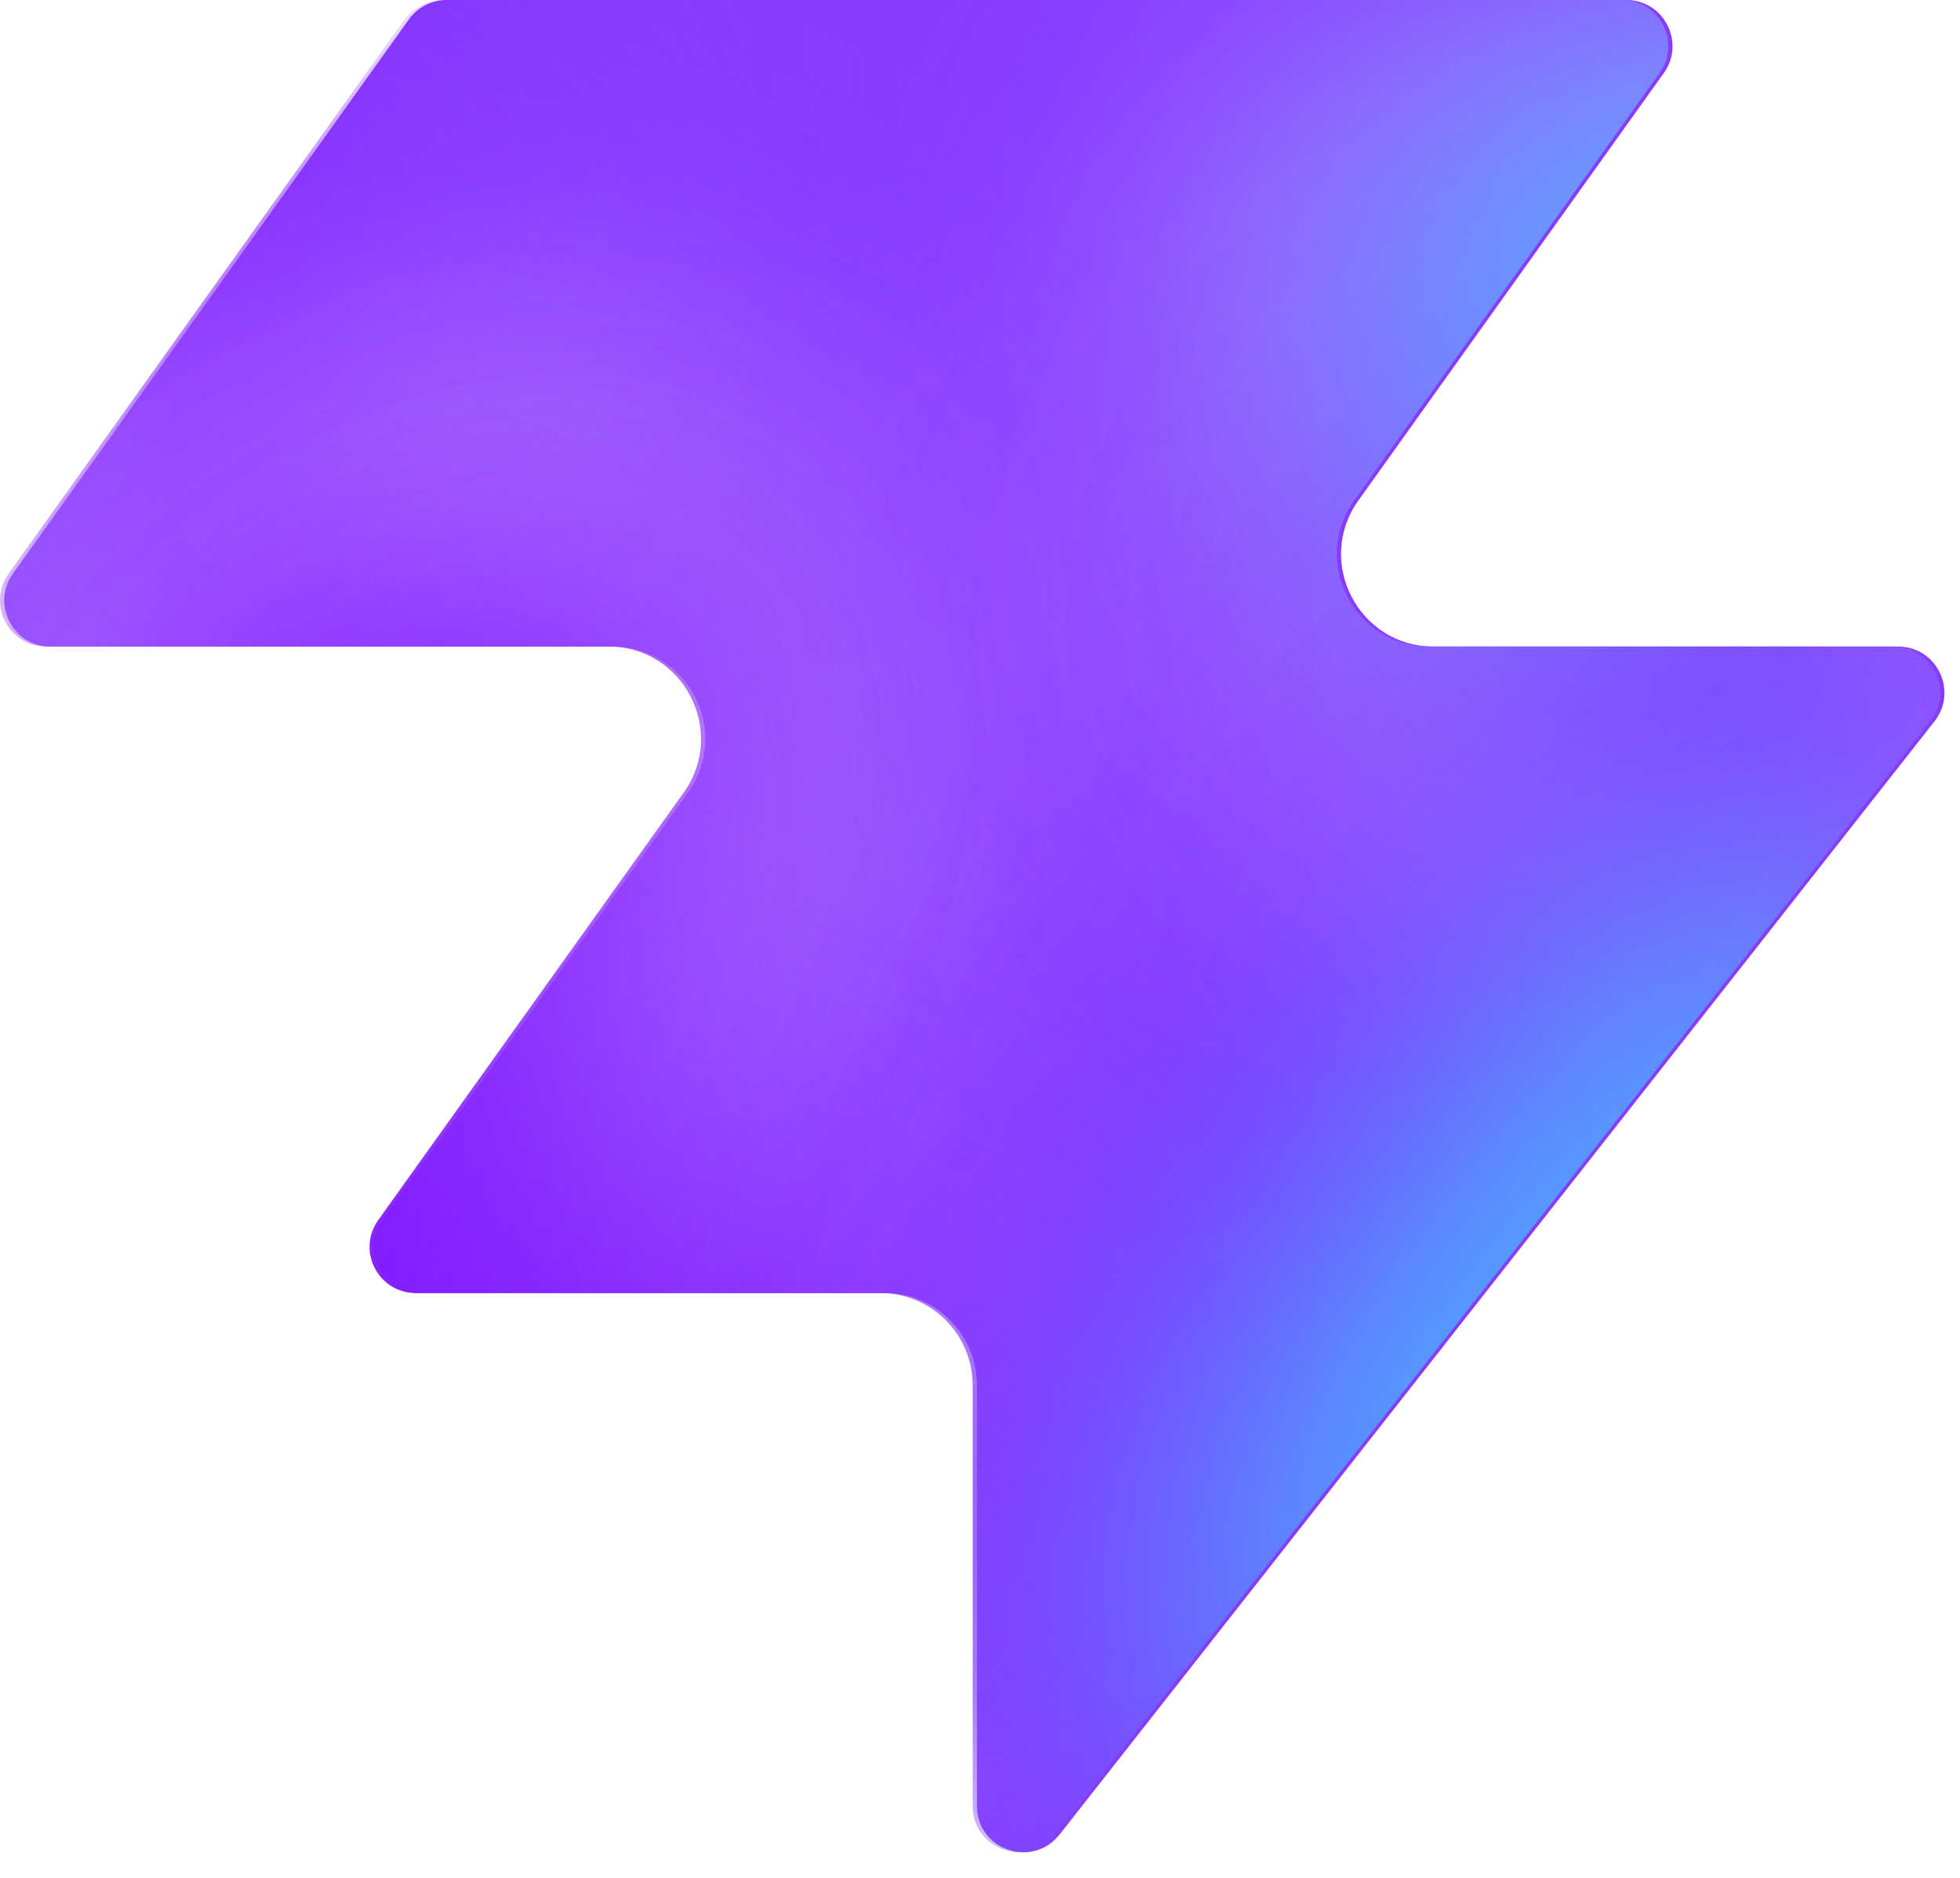
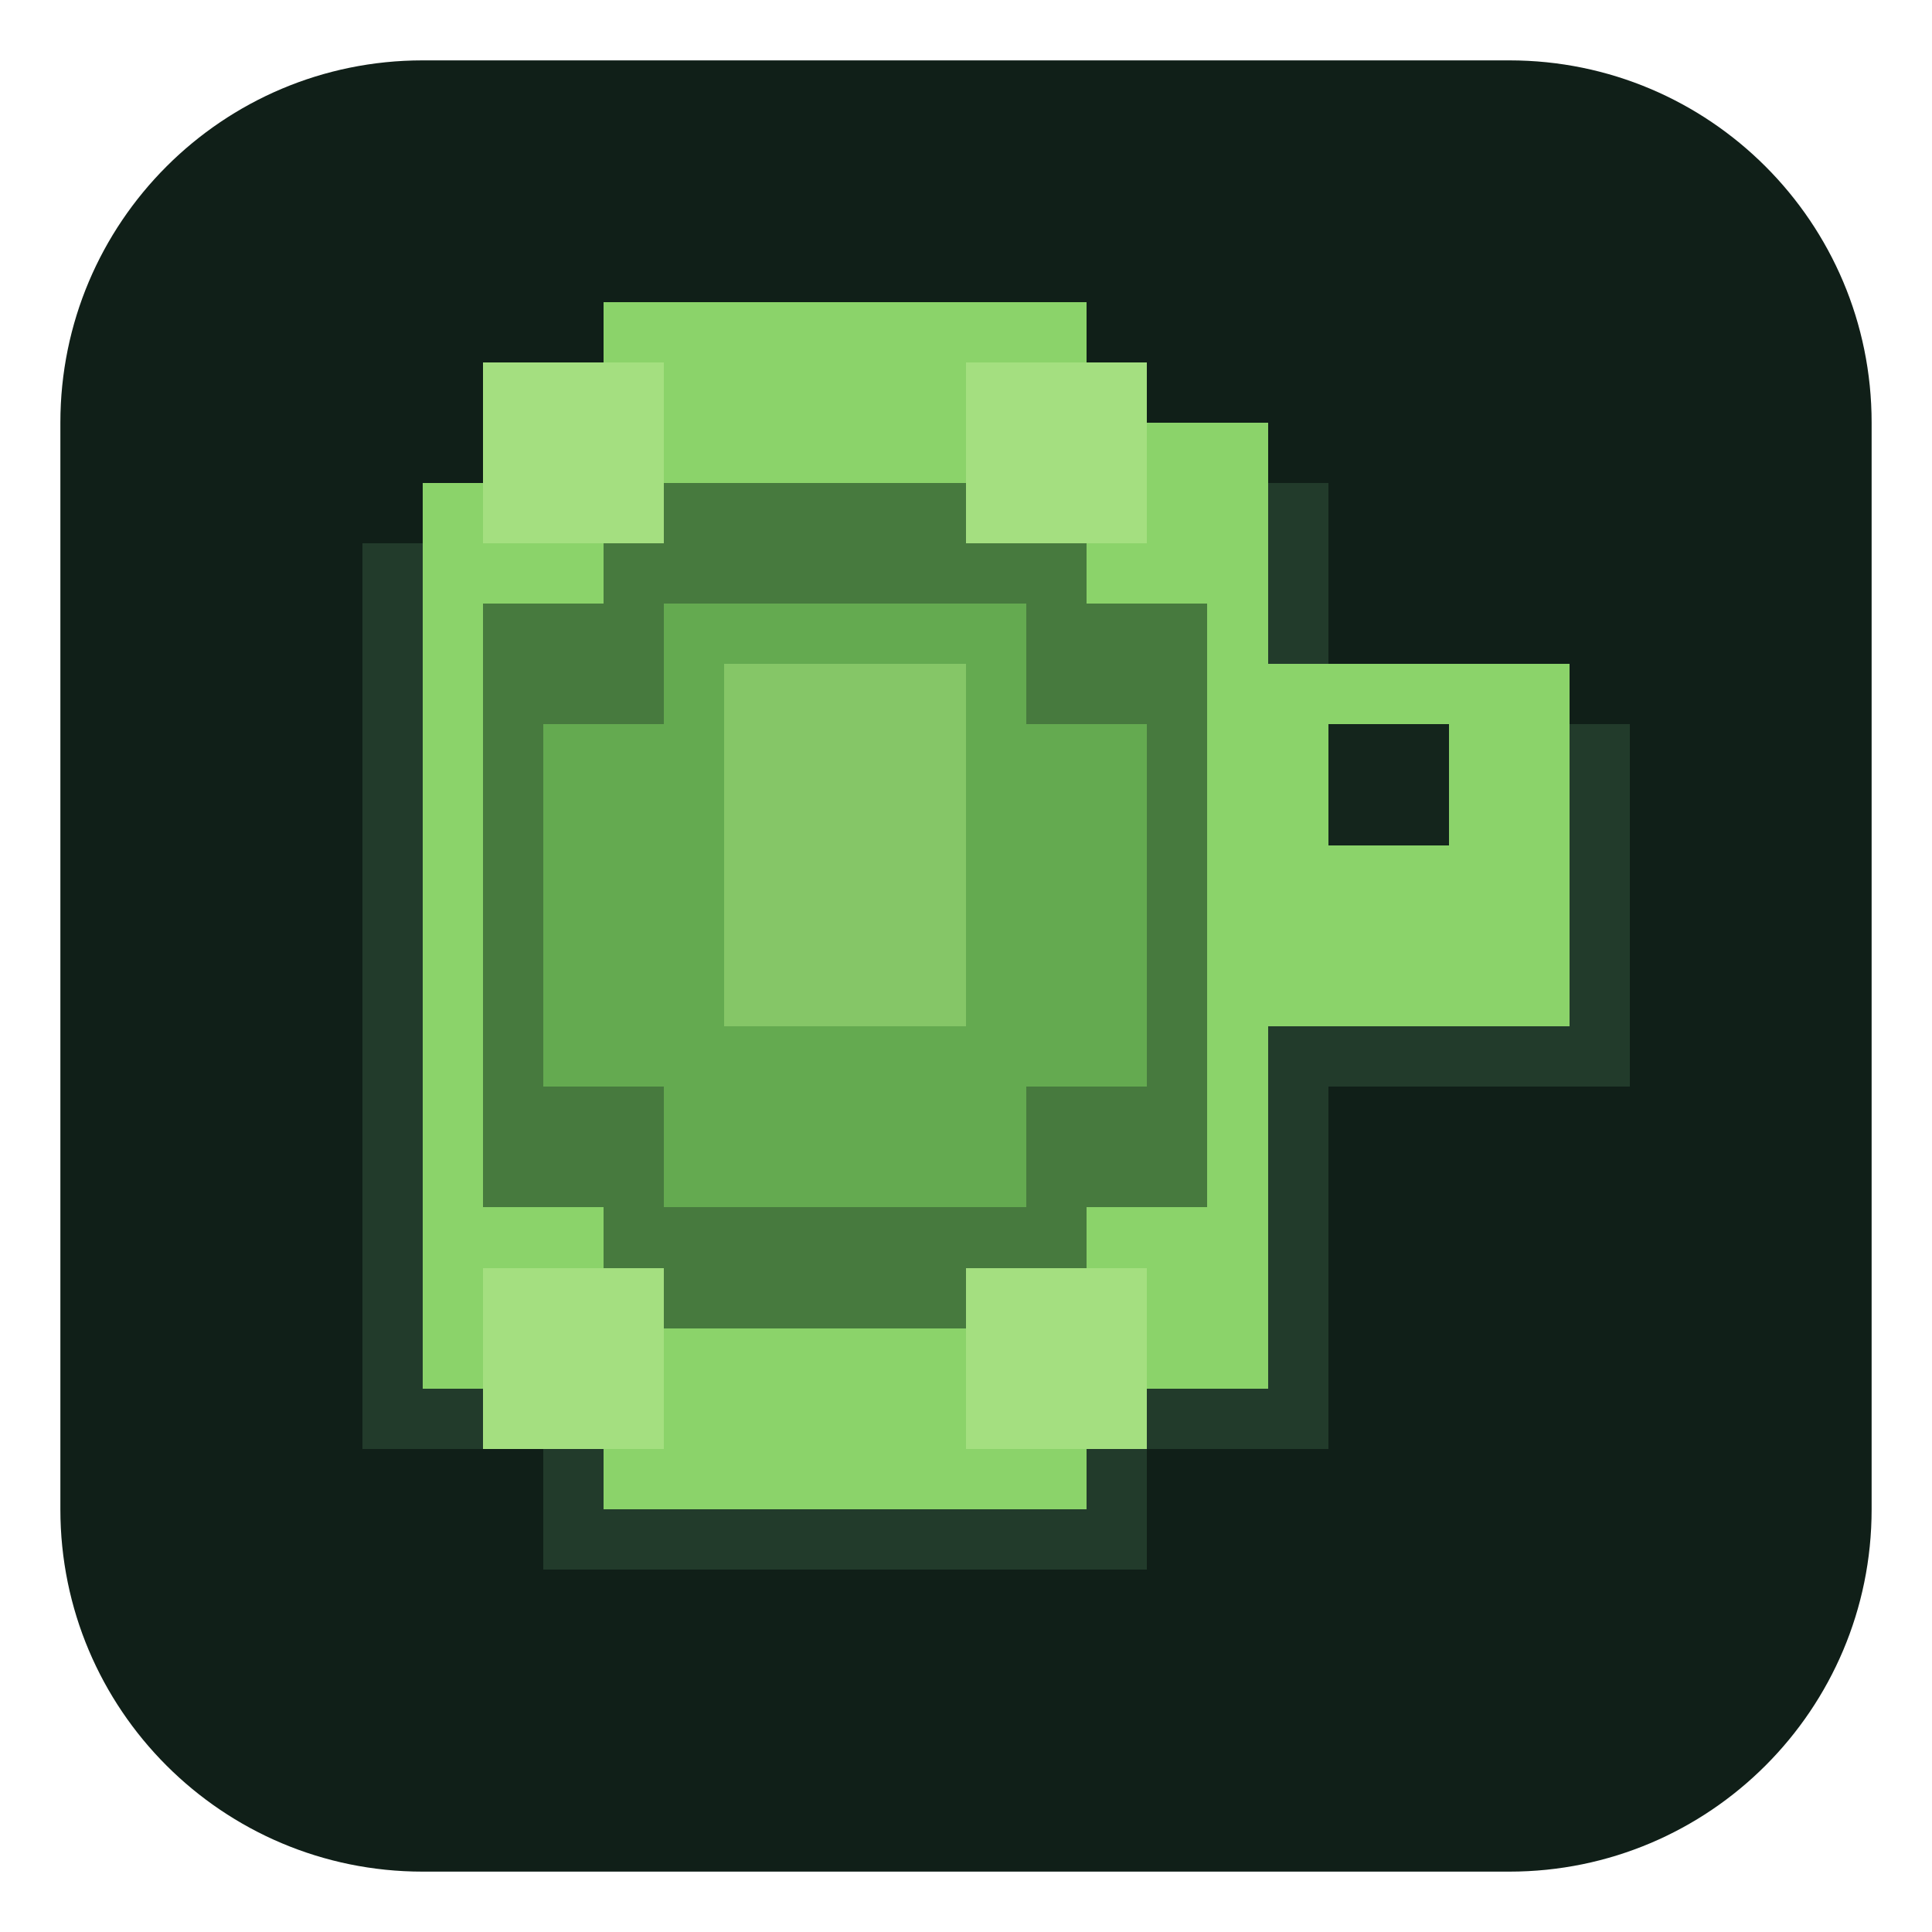
- <svg xmlns="http://www.w3.org/2000/svg" width="48" height="46" fill="none" viewBox="0 0 48 46">
-   <path fill="#863bff" d="M25.946 44.938c-.664.845-2.021.375-2.021-.698V33.937a2.26 2.26 0 0 0-2.262-2.262H10.287c-.92 0-1.456-1.04-.92-1.788l7.48-10.471c1.07-1.497 0-3.578-1.842-3.578H1.237c-.92 0-1.456-1.04-.92-1.788L10.013.474c.214-.297.556-.474.92-.474h28.894c.92 0 1.456 1.04.92 1.788l-7.48 10.471c-1.07 1.498 0 3.579 1.842 3.579h11.377c.943 0 1.473 1.088.89 1.83L25.947 44.94z" style="fill:#863bff;fill:color(display-p3 .525 .23 1);fill-opacity:1" />
-   <mask id="a" width="48" height="46" x="0" y="0" maskUnits="userSpaceOnUse" style="mask-type:alpha">
-     <path fill="#000" d="M25.842 44.938c-.664.844-2.021.375-2.021-.698V33.937a2.26 2.26 0 0 0-2.262-2.262H10.183c-.92 0-1.456-1.04-.92-1.788l7.48-10.471c1.07-1.498 0-3.579-1.842-3.579H1.133c-.92 0-1.456-1.04-.92-1.787L9.91.473c.214-.297.556-.474.92-.474h28.894c.92 0 1.456 1.04.92 1.788l-7.48 10.471c-1.07 1.498 0 3.578 1.842 3.578h11.377c.943 0 1.473 1.088.89 1.832L25.843 44.94z" style="fill:#000;fill-opacity:1" />
-   </mask>
-   <g mask="url(#a)">
-     <g filter="url(#b)">
-       <ellipse cx="5.508" cy="14.704" fill="#ede6ff" rx="5.508" ry="14.704" style="fill:#ede6ff;fill:color(display-p3 .927 .903 1);fill-opacity:1" transform="matrix(.00324 1 1 -.00324 -4.47 31.516)" />
-     </g>
-     <g filter="url(#c)">
-       <ellipse cx="10.399" cy="29.851" fill="#ede6ff" rx="10.399" ry="29.851" style="fill:#ede6ff;fill:color(display-p3 .927 .903 1);fill-opacity:1" transform="matrix(.00324 1 1 -.00324 -39.328 7.883)" />
-     </g>
-     <g filter="url(#d)">
-       <ellipse cx="5.508" cy="30.487" fill="#7e14ff" rx="5.508" ry="30.487" style="fill:#7e14ff;fill:color(display-p3 .492 .077 1);fill-opacity:1" transform="rotate(89.814 -25.913 -14.639)scale(1 -1)" />
-     </g>
-     <g filter="url(#e)">
-       <ellipse cx="5.508" cy="30.599" fill="#7e14ff" rx="5.508" ry="30.599" style="fill:#7e14ff;fill:color(display-p3 .492 .077 1);fill-opacity:1" transform="rotate(89.814 -32.644 -3.334)scale(1 -1)" />
-     </g>
-     <g filter="url(#f)">
-       <ellipse cx="5.508" cy="30.599" fill="#7e14ff" rx="5.508" ry="30.599" style="fill:#7e14ff;fill:color(display-p3 .492 .077 1);fill-opacity:1" transform="matrix(.00324 1 1 -.00324 -34.34 30.47)" />
-     </g>
-     <g filter="url(#g)">
-       <ellipse cx="14.072" cy="22.078" fill="#ede6ff" rx="14.072" ry="22.078" style="fill:#ede6ff;fill:color(display-p3 .927 .903 1);fill-opacity:1" transform="rotate(93.35 24.506 48.493)scale(-1 1)" />
-     </g>
-     <g filter="url(#h)">
-       <ellipse cx="3.47" cy="21.501" fill="#7e14ff" rx="3.47" ry="21.501" style="fill:#7e14ff;fill:color(display-p3 .492 .077 1);fill-opacity:1" transform="rotate(89.009 28.708 47.59)scale(-1 1)" />
-     </g>
-     <g filter="url(#i)">
-       <ellipse cx="3.47" cy="21.501" fill="#7e14ff" rx="3.47" ry="21.501" style="fill:#7e14ff;fill:color(display-p3 .492 .077 1);fill-opacity:1" transform="rotate(89.009 28.708 47.59)scale(-1 1)" />
-     </g>
-     <g filter="url(#j)">
-       <ellipse cx=".387" cy="8.972" fill="#7e14ff" rx="4.407" ry="29.108" style="fill:#7e14ff;fill:color(display-p3 .492 .077 1);fill-opacity:1" transform="rotate(39.51 .387 8.972)" />
-     </g>
-     <g filter="url(#k)">
-       <ellipse cx="47.523" cy="-6.092" fill="#7e14ff" rx="4.407" ry="29.108" style="fill:#7e14ff;fill:color(display-p3 .492 .077 1);fill-opacity:1" transform="rotate(37.892 47.523 -6.092)" />
-     </g>
-     <g filter="url(#l)">
-       <ellipse cx="41.412" cy="6.333" fill="#47bfff" rx="5.971" ry="9.665" style="fill:#47bfff;fill:color(display-p3 .28 .748 1);fill-opacity:1" transform="rotate(37.892 41.412 6.333)" />
-     </g>
-     <g filter="url(#m)">
-       <ellipse cx="-1.879" cy="38.332" fill="#7e14ff" rx="4.407" ry="29.108" style="fill:#7e14ff;fill:color(display-p3 .492 .077 1);fill-opacity:1" transform="rotate(37.892 -1.88 38.332)" />
-     </g>
-     <g filter="url(#n)">
-       <ellipse cx="-1.879" cy="38.332" fill="#7e14ff" rx="4.407" ry="29.108" style="fill:#7e14ff;fill:color(display-p3 .492 .077 1);fill-opacity:1" transform="rotate(37.892 -1.88 38.332)" />
-     </g>
-     <g filter="url(#o)">
-       <ellipse cx="35.651" cy="29.907" fill="#7e14ff" rx="4.407" ry="29.108" style="fill:#7e14ff;fill:color(display-p3 .492 .077 1);fill-opacity:1" transform="rotate(37.892 35.651 29.907)" />
-     </g>
-     <g filter="url(#p)">
-       <ellipse cx="38.418" cy="32.4" fill="#47bfff" rx="5.971" ry="15.297" style="fill:#47bfff;fill:color(display-p3 .28 .748 1);fill-opacity:1" transform="rotate(37.892 38.418 32.4)" />
-     </g>
+ <svg xmlns="http://www.w3.org/2000/svg" width="1024" height="1024" viewBox="0 0 128 128">
+   <rect x="4" y="4" width="120" height="120" rx="24" fill="#101f18" />
+   <g shape-rendering="crispEdges">
+     <path d="M36 24h40v8h12v16h20v24H88v24H76v8H36v-8H24V36h12z" fill="#223b2b" />
+     <path d="M40 20h32v8h12v16h20v24H84v24H72v8H40v-8H28V32h12z" fill="#8bd36a" />
+     <path d="M40 32h32v8h8v40h-8v8H40v-8h-8V40h8z" fill="#477a3e" />
+     <path d="M44 40h24v8h8v24h-8v8H44v-8h-8V48h8z" fill="#64aa50" />
+     <path d="M48 44h16v24H48z" fill="#85c667" />
+     <path d="M88 48h8v8h-8z" fill="#14251c" />
+     <path d="M32 24h12v12H32zm0 60h12v12H32zm32-60h12v12H64zm0 60h12v12H64z" fill="#a4df80" />
  </g>
-   <defs>
-     <filter id="b" width="60.045" height="41.654" x="-19.77" y="16.149" color-interpolation-filters="sRGB" filterUnits="userSpaceOnUse">
-       <feFlood flood-opacity="0" result="BackgroundImageFix" />
-       <feBlend in="SourceGraphic" in2="BackgroundImageFix" result="shape" />
-       <feGaussianBlur result="effect1_foregroundBlur_2002_17158" stdDeviation="7.659" />
-     </filter>
-     <filter id="c" width="90.34" height="51.437" x="-54.613" y="-7.533" color-interpolation-filters="sRGB" filterUnits="userSpaceOnUse">
-       <feFlood flood-opacity="0" result="BackgroundImageFix" />
-       <feBlend in="SourceGraphic" in2="BackgroundImageFix" result="shape" />
-       <feGaussianBlur result="effect1_foregroundBlur_2002_17158" stdDeviation="7.659" />
-     </filter>
-     <filter id="d" width="79.355" height="29.4" x="-49.64" y="2.03" color-interpolation-filters="sRGB" filterUnits="userSpaceOnUse">
-       <feFlood flood-opacity="0" result="BackgroundImageFix" />
-       <feBlend in="SourceGraphic" in2="BackgroundImageFix" result="shape" />
-       <feGaussianBlur result="effect1_foregroundBlur_2002_17158" stdDeviation="4.596" />
-     </filter>
-     <filter id="e" width="79.579" height="29.4" x="-45.045" y="20.029" color-interpolation-filters="sRGB" filterUnits="userSpaceOnUse">
-       <feFlood flood-opacity="0" result="BackgroundImageFix" />
-       <feBlend in="SourceGraphic" in2="BackgroundImageFix" result="shape" />
-       <feGaussianBlur result="effect1_foregroundBlur_2002_17158" stdDeviation="4.596" />
-     </filter>
-     <filter id="f" width="79.579" height="29.4" x="-43.513" y="21.178" color-interpolation-filters="sRGB" filterUnits="userSpaceOnUse">
-       <feFlood flood-opacity="0" result="BackgroundImageFix" />
-       <feBlend in="SourceGraphic" in2="BackgroundImageFix" result="shape" />
-       <feGaussianBlur result="effect1_foregroundBlur_2002_17158" stdDeviation="4.596" />
-     </filter>
-     <filter id="g" width="74.749" height="58.852" x="15.756" y="-17.901" color-interpolation-filters="sRGB" filterUnits="userSpaceOnUse">
-       <feFlood flood-opacity="0" result="BackgroundImageFix" />
-       <feBlend in="SourceGraphic" in2="BackgroundImageFix" result="shape" />
-       <feGaussianBlur result="effect1_foregroundBlur_2002_17158" stdDeviation="7.659" />
-     </filter>
-     <filter id="h" width="61.377" height="25.362" x="23.548" y="2.284" color-interpolation-filters="sRGB" filterUnits="userSpaceOnUse">
-       <feFlood flood-opacity="0" result="BackgroundImageFix" />
-       <feBlend in="SourceGraphic" in2="BackgroundImageFix" result="shape" />
-       <feGaussianBlur result="effect1_foregroundBlur_2002_17158" stdDeviation="4.596" />
-     </filter>
-     <filter id="i" width="61.377" height="25.362" x="23.548" y="2.284" color-interpolation-filters="sRGB" filterUnits="userSpaceOnUse">
-       <feFlood flood-opacity="0" result="BackgroundImageFix" />
-       <feBlend in="SourceGraphic" in2="BackgroundImageFix" result="shape" />
-       <feGaussianBlur result="effect1_foregroundBlur_2002_17158" stdDeviation="4.596" />
-     </filter>
-     <filter id="j" width="56.045" height="63.649" x="-27.636" y="-22.853" color-interpolation-filters="sRGB" filterUnits="userSpaceOnUse">
-       <feFlood flood-opacity="0" result="BackgroundImageFix" />
-       <feBlend in="SourceGraphic" in2="BackgroundImageFix" result="shape" />
-       <feGaussianBlur result="effect1_foregroundBlur_2002_17158" stdDeviation="4.596" />
-     </filter>
-     <filter id="k" width="54.814" height="64.646" x="20.116" y="-38.415" color-interpolation-filters="sRGB" filterUnits="userSpaceOnUse">
-       <feFlood flood-opacity="0" result="BackgroundImageFix" />
-       <feBlend in="SourceGraphic" in2="BackgroundImageFix" result="shape" />
-       <feGaussianBlur result="effect1_foregroundBlur_2002_17158" stdDeviation="4.596" />
-     </filter>
-     <filter id="l" width="33.541" height="35.313" x="24.641" y="-11.323" color-interpolation-filters="sRGB" filterUnits="userSpaceOnUse">
-       <feFlood flood-opacity="0" result="BackgroundImageFix" />
-       <feBlend in="SourceGraphic" in2="BackgroundImageFix" result="shape" />
-       <feGaussianBlur result="effect1_foregroundBlur_2002_17158" stdDeviation="4.596" />
-     </filter>
-     <filter id="m" width="54.814" height="64.646" x="-29.286" y="6.009" color-interpolation-filters="sRGB" filterUnits="userSpaceOnUse">
-       <feFlood flood-opacity="0" result="BackgroundImageFix" />
-       <feBlend in="SourceGraphic" in2="BackgroundImageFix" result="shape" />
-       <feGaussianBlur result="effect1_foregroundBlur_2002_17158" stdDeviation="4.596" />
-     </filter>
-     <filter id="n" width="54.814" height="64.646" x="-29.286" y="6.009" color-interpolation-filters="sRGB" filterUnits="userSpaceOnUse">
-       <feFlood flood-opacity="0" result="BackgroundImageFix" />
-       <feBlend in="SourceGraphic" in2="BackgroundImageFix" result="shape" />
-       <feGaussianBlur result="effect1_foregroundBlur_2002_17158" stdDeviation="4.596" />
-     </filter>
-     <filter id="o" width="54.814" height="64.646" x="8.244" y="-2.416" color-interpolation-filters="sRGB" filterUnits="userSpaceOnUse">
-       <feFlood flood-opacity="0" result="BackgroundImageFix" />
-       <feBlend in="SourceGraphic" in2="BackgroundImageFix" result="shape" />
-       <feGaussianBlur result="effect1_foregroundBlur_2002_17158" stdDeviation="4.596" />
-     </filter>
-     <filter id="p" width="39.409" height="43.623" x="18.713" y="10.588" color-interpolation-filters="sRGB" filterUnits="userSpaceOnUse">
-       <feFlood flood-opacity="0" result="BackgroundImageFix" />
-       <feBlend in="SourceGraphic" in2="BackgroundImageFix" result="shape" />
-       <feGaussianBlur result="effect1_foregroundBlur_2002_17158" stdDeviation="4.596" />
-     </filter>
-   </defs>
</svg>
